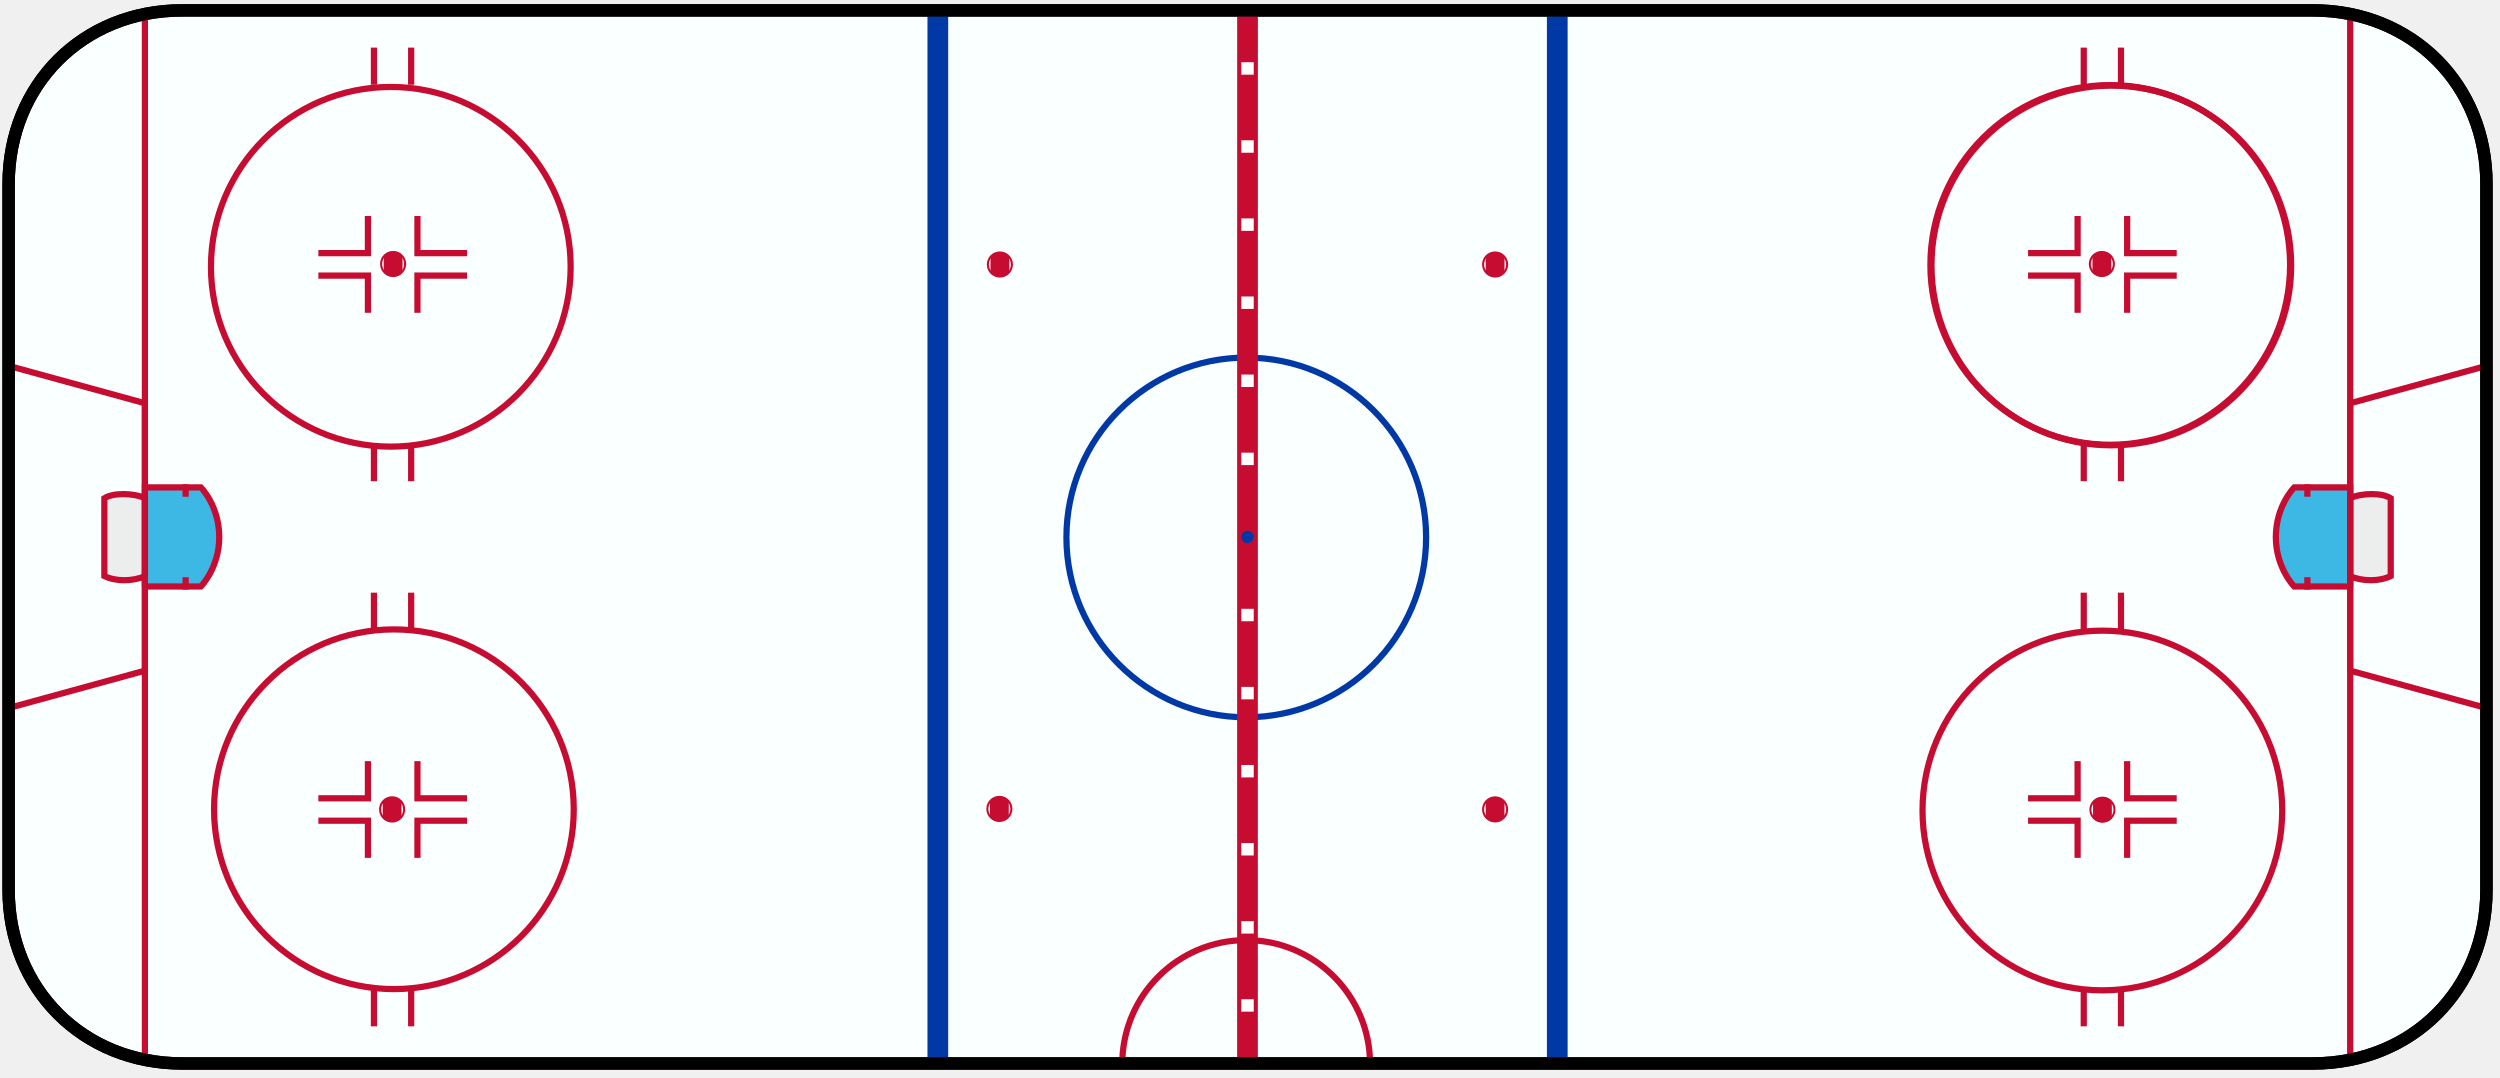
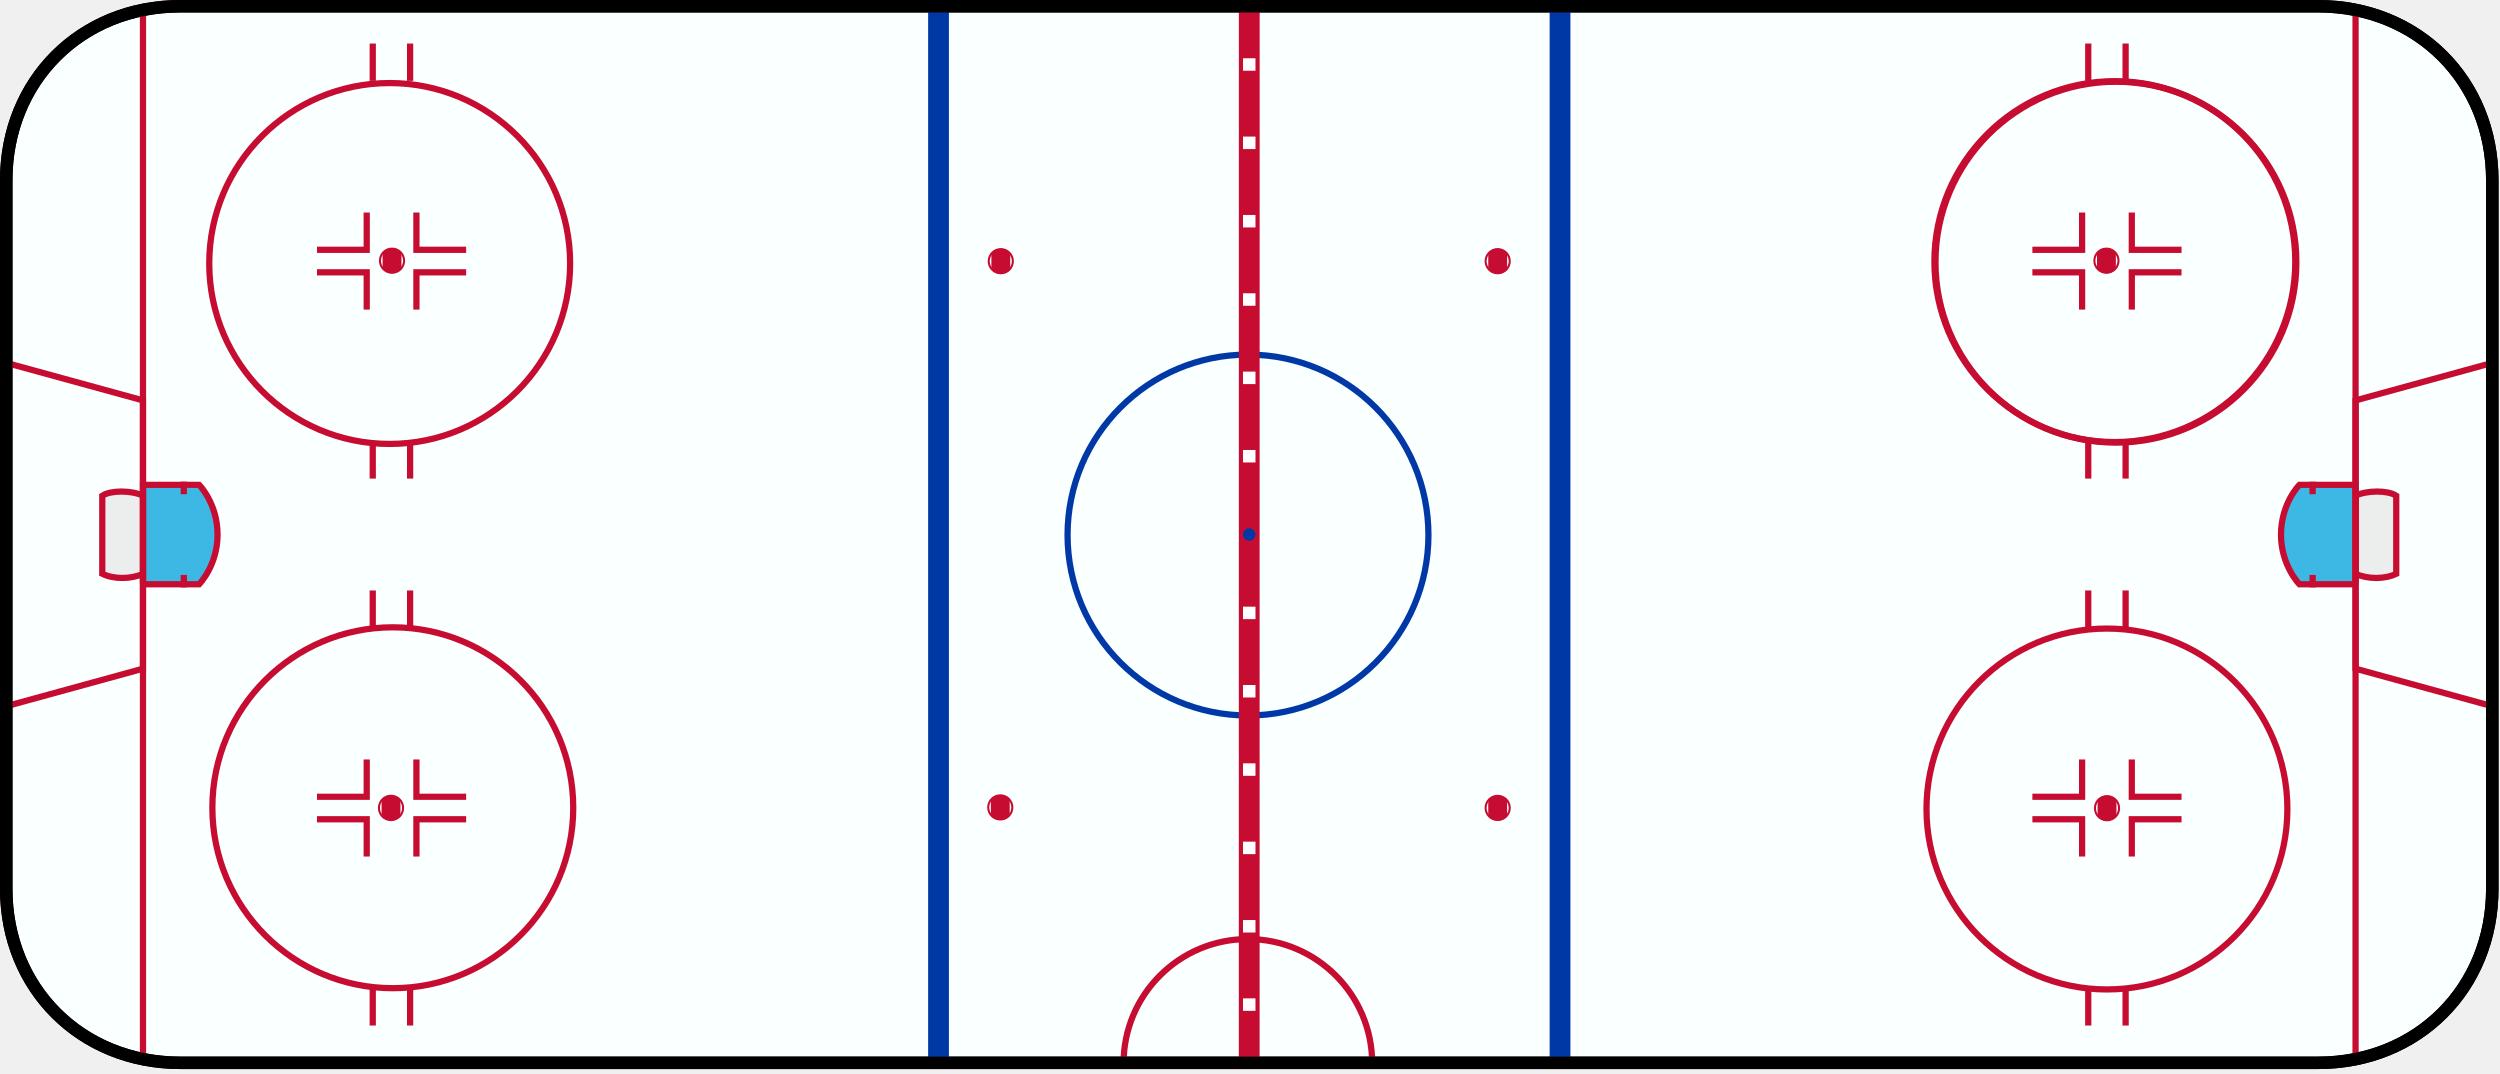
- <svg xmlns="http://www.w3.org/2000/svg" width="100%" height="100%" viewBox="0 0 603 260" version="1.1" xml:space="preserve" style="fill-rule:evenodd;clip-rule:evenodd;">
-   <g id="g4302">
-     </g>
-   <g id="g4329">
-     </g>
-   <g id="Artboard1" transform="matrix(0.930734,0,0,0.661521,0,0)">
-     <rect x="0" y="0" width="647" height="392" style="fill:none;" />
-     <clipPath id="_clip1">
-       <rect x="0" y="0" width="647" height="392" />
+ <svg xmlns="http://www.w3.org/2000/svg" viewBox="0 0 601 258" fill-rule="evenodd" clip-rule="evenodd">
+   <g transform="scale(.99668 1.00604)">
+     <path fill="none" d="M0 0h603v255.5H0z" />
+     <clipPath id="prefix__a">
+       <path d="M0 0h603v255.5H0z" />
    </clipPath>
-     <g clip-path="url(#_clip1)">
-       <g id="path3276" transform="matrix(6.57893e-17,-1.51167,1.07442,9.25629e-17,-26.9355,497.553)">
-         <path d="M114.47,624.8L284.8,624.8C308.706,624.8 326.635,606.871 326.635,582.965L326.635,68.985C326.635,45.079 308.706,27.15 284.8,27.15L114.47,27.15C90.564,27.15 72.635,45.079 72.635,68.985L72.635,582.965C72.635,606.871 90.564,624.8 114.47,624.8Z" style="fill:rgb(250,255,255);fill-rule:nonzero;stroke:black;stroke-width:3px;" />
-       </g>
-       <g id="path4264" transform="matrix(6.57893e-17,-1.51167,1.07442,9.25629e-17,-26.9355,497.553)">
-         <path d="M242.89,325.67C242.89,349.614 223.457,369.048 199.512,369.048C175.568,369.048 156.134,349.615 156.134,325.67C156.134,301.726 175.567,282.292 199.512,282.292C223.456,282.292 242.89,301.725 242.89,325.67Z" style="fill:none;fill-rule:nonzero;stroke:rgb(0,57,166);stroke-width:1.5px;" />
-       </g>
-       <g id="path3282" transform="matrix(6.57893e-17,-1.51167,1.07442,9.25629e-17,-26.9355,497.553)">
-         <path d="M72.631,325.96L326.631,325.975" style="fill:none;fill-rule:nonzero;stroke:rgb(198,12,48);stroke-width:5px;" />
-       </g>
-       <g id="g4093" transform="matrix(1.07442,0,0,1.51167,104.32,-290.48)">
-         <g id="path3280" transform="matrix(6.12323e-17,-1,1,6.12323e-17,-117.921,525.543)">
-           <path d="M76.873,396.44L330.873,396.44" style="fill:none;fill-rule:nonzero;stroke:rgb(0,57,166);stroke-width:5px;" />
-         </g>
-         <g id="path3284" transform="matrix(6.12323e-17,-1,1,6.12323e-17,-117.921,525.543)">
-           <path d="M76.873,247.03L330.873,247.03" style="fill:none;fill-rule:nonzero;stroke:rgb(0,57,166);stroke-width:5px;" />
-         </g>
-       </g>
-       <g id="g4251" transform="matrix(1.07442,0,0,1.51167,104.32,-290.48)">
-         <g id="path4010" transform="matrix(6.12323e-17,-1,1,6.12323e-17,-117.921,525.543)">
-           <path d="M194.44,55.847C193.1,52.816 193.1,48.731 194.44,45.997L213.205,45.997C214.545,47.986 214.545,53.006 213.205,55.847L194.44,55.847Z" style="fill:rgb(236,238,238);stroke:rgb(198,12,48);stroke-width:1.5px;" />
-         </g>
-         <g id="path4002" transform="matrix(6.12323e-17,-1,1,6.12323e-17,-117.921,525.543)">
-           <path d="M194.44,587.62C193.1,590.651 193.1,594.736 194.44,597.47L213.205,597.47C214.545,595.481 214.545,590.462 213.205,587.62L194.44,587.62Z" style="fill:rgb(236,238,238);stroke:rgb(198,12,48);stroke-width:1.5px;" />
-         </g>
-       </g>
-       <g id="g4248" transform="matrix(1.07442,0,0,1.51167,104.32,-290.48)">
-         <g id="path3971" transform="matrix(6.12323e-17,-1,1,6.12323e-17,-117.921,525.543)">
-           <path d="M191.92,587.69L191.92,574.196C191.92,574.196 196.418,569.76 203.842,569.76C211.391,569.76 215.826,574.196 215.826,574.196L215.826,587.69L191.92,587.69" style="fill:rgb(61,183,228);stroke:rgb(198,12,48);stroke-width:1.5px;" />
-         </g>
-         <g id="path4004" transform="matrix(6.12323e-17,-1,1,6.12323e-17,-117.921,525.543)">
-           <path d="M191.92,55.778L191.92,69.272C191.92,69.272 196.418,73.708 203.842,73.708C211.391,73.708 215.826,69.272 215.826,69.272L215.826,55.778L191.92,55.778" style="fill:rgb(61,183,228);stroke:rgb(198,12,48);stroke-width:1.5px;" />
-         </g>
-       </g>
-       <g id="path3937" transform="matrix(6.57893e-17,-1.51167,1.07442,9.25629e-17,-26.9355,497.553)">
-         <path d="M177.22,124.24L186.185,124.24" style="fill:none;fill-rule:nonzero;stroke:rgb(198,12,48);stroke-width:1.5px;" />
-       </g>
-       <g id="path3935" transform="matrix(6.57893e-17,-1.51167,1.07442,9.25629e-17,-26.9355,497.553)">
-         <path d="M177.22,115.26L186.185,115.26" style="fill:none;fill-rule:nonzero;stroke:rgb(198,12,48);stroke-width:1.5px;" />
-       </g>
-       <g id="path3799" transform="matrix(6.57893e-17,-1.51167,1.07442,9.25629e-17,-26.9355,497.553)">
-         <path d="M72.631,60.021L326.631,60.021" style="fill:none;fill-rule:nonzero;stroke:rgb(198,12,48);stroke-width:1.5px;" />
-       </g>
-       <g id="path3801" transform="matrix(6.57893e-17,-1.51167,1.07442,9.25629e-17,-26.9355,497.553)">
-         <path d="M72.631,591.93L326.631,591.93" style="fill:none;fill-rule:nonzero;stroke:rgb(198,12,48);stroke-width:1.5px;" />
-       </g>
-       <g id="path3827" transform="matrix(6.57893e-17,-1.51167,1.07442,9.25629e-17,-26.9355,497.553)">
-         <path d="M308.49,534.32C308.49,558.264 289.057,577.698 265.112,577.698C241.168,577.698 221.734,558.265 221.734,534.32C221.734,510.376 241.167,490.942 265.112,490.942C289.056,490.942 308.49,510.375 308.49,534.32Z" style="fill:none;fill-rule:nonzero;stroke:rgb(198,12,48);stroke-width:1.5px;" />
-       </g>
-       <g id="path3889" transform="matrix(6.57893e-17,-1.51167,1.07442,9.25629e-17,-26.9355,497.553)">
-         <path d="M122.22,526.19L131.185,526.19L131.185,514.237" style="fill:none;fill-rule:nonzero;stroke:rgb(198,12,48);stroke-width:1.5px;" />
-       </g>
-       <g id="path3891" transform="matrix(6.57893e-17,-1.51167,1.07442,9.25629e-17,-26.9355,497.553)">
-         <path d="M145.56,526.19L136.595,526.19L136.595,514.237" style="fill:none;fill-rule:nonzero;stroke:rgb(198,12,48);stroke-width:1.5px;" />
-       </g>
-       <g id="path3893" transform="matrix(6.57893e-17,-1.51167,1.07442,9.25629e-17,-26.9355,497.553)">
-         <path d="M122.22,538.14L131.185,538.14L131.185,550.093" style="fill:none;fill-rule:nonzero;stroke:rgb(198,12,48);stroke-width:1.5px;" />
-       </g>
-       <g id="path3895" transform="matrix(6.57893e-17,-1.51167,1.07442,9.25629e-17,-26.9355,497.553)">
-         <path d="M145.56,538.14L136.595,538.14L136.595,550.093" style="fill:none;fill-rule:nonzero;stroke:rgb(198,12,48);stroke-width:1.5px;" />
-       </g>
-       <g id="path3897" transform="matrix(6.57893e-17,-1.51167,1.07442,9.25629e-17,-26.9355,497.553)">
-         <path d="M253.7,526.19L262.665,526.19L262.665,514.237" style="fill:none;fill-rule:nonzero;stroke:rgb(198,12,48);stroke-width:1.5px;" />
-       </g>
-       <g id="path3899" transform="matrix(6.57893e-17,-1.51167,1.07442,9.25629e-17,-26.9355,497.553)">
-         <path d="M277.05,526.19L268.085,526.19L268.085,514.237" style="fill:none;fill-rule:nonzero;stroke:rgb(198,12,48);stroke-width:1.5px;" />
-       </g>
-       <g id="path3901" transform="matrix(6.57893e-17,-1.51167,1.07442,9.25629e-17,-26.9355,497.553)">
-         <path d="M253.7,538.14L262.665,538.14L262.665,550.093" style="fill:none;fill-rule:nonzero;stroke:rgb(198,12,48);stroke-width:1.5px;" />
-       </g>
-       <g id="path3903" transform="matrix(6.57893e-17,-1.51167,1.07442,9.25629e-17,-26.9355,497.553)">
-         <path d="M277.05,538.14L268.085,538.14L268.085,550.093" style="fill:none;fill-rule:nonzero;stroke:rgb(198,12,48);stroke-width:1.5px;" />
-       </g>
-       <g id="path3905" transform="matrix(6.57893e-17,-1.51167,1.07442,9.25629e-17,-26.9355,497.553)">
-         <path d="M253.7,113.81L262.665,113.81L262.665,101.857" style="fill:none;fill-rule:nonzero;stroke:rgb(198,12,48);stroke-width:1.5px;" />
-       </g>
-       <g id="path3907" transform="matrix(6.57893e-17,-1.51167,1.07442,9.25629e-17,-26.9355,497.553)">
-         <path d="M277.05,113.81L268.085,113.81L268.085,101.857" style="fill:none;fill-rule:nonzero;stroke:rgb(198,12,48);stroke-width:1.5px;" />
-       </g>
-       <g id="path3909" transform="matrix(6.57893e-17,-1.51167,1.07442,9.25629e-17,-26.9355,497.553)">
-         <path d="M253.7,125.76L262.665,125.76L262.665,137.713" style="fill:none;fill-rule:nonzero;stroke:rgb(198,12,48);stroke-width:1.5px;" />
-       </g>
-       <g id="path3911" transform="matrix(6.57893e-17,-1.51167,1.07442,9.25629e-17,-26.9355,497.553)">
-         <path d="M277.05,125.76L268.085,125.76L268.085,137.713" style="fill:none;fill-rule:nonzero;stroke:rgb(198,12,48);stroke-width:1.5px;" />
-       </g>
-       <g id="path3913" transform="matrix(6.57893e-17,-1.51167,1.07442,9.25629e-17,-26.9355,497.553)">
-         <path d="M122.22,113.81L131.185,113.81L131.185,101.857" style="fill:none;fill-rule:nonzero;stroke:rgb(198,12,48);stroke-width:1.5px;" />
-       </g>
-       <g id="path3915" transform="matrix(6.57893e-17,-1.51167,1.07442,9.25629e-17,-26.9355,497.553)">
-         <path d="M145.56,113.81L136.595,113.81L136.595,101.857" style="fill:none;fill-rule:nonzero;stroke:rgb(198,12,48);stroke-width:1.5px;" />
-       </g>
-       <g id="path3917" transform="matrix(6.57893e-17,-1.51167,1.07442,9.25629e-17,-26.9355,497.553)">
-         <path d="M122.22,125.76L131.185,125.76L131.185,137.713" style="fill:none;fill-rule:nonzero;stroke:rgb(198,12,48);stroke-width:1.5px;" />
-       </g>
-       <g id="path3919" transform="matrix(6.57893e-17,-1.51167,1.07442,9.25629e-17,-26.9355,497.553)">
-         <path d="M145.56,125.76L136.595,125.76L136.595,137.713" style="fill:none;fill-rule:nonzero;stroke:rgb(198,12,48);stroke-width:1.5px;" />
-       </g>
-       <g id="path3923" transform="matrix(6.57893e-17,-1.51167,1.07442,9.25629e-17,-26.9355,497.553)">
-         <path d="M81.595,527.67L90.56,527.67" style="fill:none;fill-rule:nonzero;stroke:rgb(198,12,48);stroke-width:1.5px;" />
-       </g>
-       <g id="path3925" transform="matrix(6.57893e-17,-1.51167,1.07442,9.25629e-17,-26.9355,497.553)">
-         <path d="M81.595,536.65L90.56,536.65" style="fill:none;fill-rule:nonzero;stroke:rgb(198,12,48);stroke-width:1.5px;" />
-       </g>
-       <g id="path3927" transform="matrix(6.57893e-17,-1.51167,1.07442,9.25629e-17,-26.9355,497.553)">
-         <path d="M177.22,527.67L186.185,527.67" style="fill:none;fill-rule:nonzero;stroke:rgb(198,12,48);stroke-width:1.5px;" />
-       </g>
-       <g id="path3929" transform="matrix(6.57893e-17,-1.51167,1.07442,9.25629e-17,-26.9355,497.553)">
-         <path d="M177.22,536.65L186.185,536.65" style="fill:none;fill-rule:nonzero;stroke:rgb(198,12,48);stroke-width:1.5px;" />
-       </g>
-       <g id="path3931" transform="matrix(6.57893e-17,-1.51167,1.07442,9.25629e-17,-26.9355,497.553)">
-         <path d="M81.595,115.26L90.56,115.26" style="fill:none;fill-rule:nonzero;stroke:rgb(198,12,48);stroke-width:1.5px;" />
-       </g>
-       <g id="path3933" transform="matrix(6.57893e-17,-1.51167,1.07442,9.25629e-17,-26.9355,497.553)">
-         <path d="M81.595,124.24L90.56,124.24" style="fill:none;fill-rule:nonzero;stroke:rgb(198,12,48);stroke-width:1.5px;" />
-       </g>
-       <g id="path3941" transform="matrix(6.57893e-17,-1.51167,1.07442,9.25629e-17,-26.9355,497.553)">
-         <path d="M213.08,115.26L222.045,115.26" style="fill:none;fill-rule:nonzero;stroke:rgb(198,12,48);stroke-width:1.5px;" />
-       </g>
-       <g id="path3943" transform="matrix(6.57893e-17,-1.51167,1.07442,9.25629e-17,-26.9355,497.553)">
-         <path d="M213.08,124.24L222.045,124.24" style="fill:none;fill-rule:nonzero;stroke:rgb(198,12,48);stroke-width:1.5px;" />
-       </g>
-       <g id="path3945" transform="matrix(6.57893e-17,-1.51167,1.07442,9.25629e-17,-26.9355,497.553)">
-         <path d="M308.7,115.26L317.665,115.26" style="fill:none;fill-rule:nonzero;stroke:rgb(198,12,48);stroke-width:1.5px;" />
-       </g>
-       <g id="path3947" transform="matrix(6.57893e-17,-1.51167,1.07442,9.25629e-17,-26.9355,497.553)">
-         <path d="M308.7,124.24L317.665,124.24" style="fill:none;fill-rule:nonzero;stroke:rgb(198,12,48);stroke-width:1.5px;" />
-       </g>
-       <g id="path3949" transform="matrix(6.57893e-17,-1.51167,1.07442,9.25629e-17,-26.9355,497.553)">
-         <path d="M213.08,527.67L222.045,527.67" style="fill:none;fill-rule:nonzero;stroke:rgb(198,12,48);stroke-width:1.5px;" />
-       </g>
-       <g id="path3951" transform="matrix(6.57893e-17,-1.51167,1.07442,9.25629e-17,-26.9355,497.553)">
-         <path d="M213.08,536.65L222.045,536.65" style="fill:none;fill-rule:nonzero;stroke:rgb(198,12,48);stroke-width:1.5px;" />
-       </g>
-       <g id="path3953" transform="matrix(6.57893e-17,-1.51167,1.07442,9.25629e-17,-26.9355,497.553)">
-         <path d="M308.7,527.67L317.665,527.67" style="fill:none;fill-rule:nonzero;stroke:rgb(198,12,48);stroke-width:1.5px;" />
-       </g>
-       <g id="path3955" transform="matrix(6.57893e-17,-1.51167,1.07442,9.25629e-17,-26.9355,497.553)">
-         <path d="M308.7,536.65L317.665,536.65" style="fill:none;fill-rule:nonzero;stroke:rgb(198,12,48);stroke-width:1.5px;" />
-       </g>
-       <g id="path4203" transform="matrix(6.57893e-17,-1.51167,1.07442,9.25629e-17,-26.9355,497.553)">
-         <path d="M177.03,532.16C177.03,556.104 157.597,575.538 133.652,575.538C109.708,575.538 90.274,556.105 90.274,532.16C90.274,508.216 109.707,488.782 133.652,488.782C157.596,488.782 177.03,508.215 177.03,532.16Z" style="fill:none;fill-rule:nonzero;stroke:rgb(198,12,48);stroke-width:1.5px;" />
-       </g>
-       <g id="path4206" transform="matrix(6.57893e-17,-1.51167,1.07442,9.25629e-17,-26.9355,497.553)">
-         <path d="M308.62,534.06C308.62,558.004 289.187,577.438 265.242,577.438C241.298,577.438 221.864,558.005 221.864,534.06C221.864,510.116 241.297,490.682 265.242,490.682C289.186,490.682 308.62,510.115 308.62,534.06Z" style="fill:none;fill-rule:nonzero;stroke:rgb(198,12,48);stroke-width:1.5px;" />
-       </g>
-       <g id="path4208" transform="matrix(6.57893e-17,-1.51167,1.07442,9.25629e-17,-26.9355,497.553)">
-         <path d="M308.17,119.33C308.17,143.274 288.737,162.708 264.792,162.708C240.848,162.708 221.414,143.275 221.414,119.33C221.414,95.386 240.847,75.952 264.792,75.952C288.736,75.952 308.17,95.385 308.17,119.33Z" style="fill:none;fill-rule:nonzero;stroke:rgb(198,12,48);stroke-width:1.5px;" />
-       </g>
-       <g id="path4210" transform="matrix(6.57893e-17,-1.51167,1.07442,9.25629e-17,-26.9355,497.553)">
-         <path d="M177.33,120.08C177.33,144.024 157.897,163.458 133.952,163.458C110.008,163.458 90.574,144.025 90.574,120.08C90.574,96.136 110.007,76.702 133.952,76.702C157.896,76.702 177.33,96.135 177.33,120.08Z" style="fill:none;fill-rule:nonzero;stroke:rgb(198,12,48);stroke-width:1.5px;" />
-       </g>
-       <g id="path4212" transform="matrix(6.57893e-17,-1.51167,1.07442,9.25629e-17,-26.9355,497.553)">
-         <path d="M72.502,295.76C88.997,295.76 102.384,309.147 102.384,325.642C102.384,342.137 88.997,355.524 72.502,355.524L72.502,295.76Z" style="fill:none;fill-rule:nonzero;stroke:rgb(198,12,48);stroke-width:1.5px;" />
-       </g>
-       <g id="g4144-85" transform="matrix(1.07442,0,0,1.51167,108.806,326.711)">
-         <g id="path4012-76" transform="matrix(6.12323e-17,-1,1,6.12323e-17,286.189,113.083)">
-           <path d="M130.88,119.65C130.88,120.551 131.274,121.361 131.899,121.916L135.918,121.916C136.543,121.361 136.937,120.551 136.937,119.65C136.937,118.748 136.542,117.939 135.917,117.384L131.9,117.384C131.275,117.939 130.88,118.748 130.88,119.65Z" style="fill:rgb(198,12,48);fill-rule:nonzero;" />
-         </g>
-         <g id="path4019-18" transform="matrix(-0.0217768,-1.33345e-18,1.33345e-18,-0.0217768,400.486,-17.9379)">
-           <path d="M-112.44,132.8C-112.44,206.406 -172.109,266.08 -245.72,266.08C-319.326,266.08 -379,206.411 -379,132.8C-379,59.194 -319.331,-0.48 -245.72,-0.48C-172.114,-0.48 -112.44,59.189 -112.44,132.8Z" style="fill:none;fill-rule:nonzero;stroke:rgb(198,12,48);stroke-width:22.96px;" />
-         </g>
-       </g>
-       <g id="g4144-9" transform="matrix(1.07442,0,0,1.51167,250.222,326.502)">
-         <g id="path4012-27" transform="matrix(6.12323e-17,-1,1,6.12323e-17,154.429,-18.3998)">
-           <path d="M130.88,119.65C130.88,120.551 131.274,121.361 131.899,121.916L135.918,121.916C136.543,121.361 136.937,120.551 136.937,119.65C136.937,118.748 136.542,117.939 135.917,117.384L131.9,117.384C131.275,117.939 130.88,118.748 130.88,119.65Z" style="fill:rgb(198,12,48);fill-rule:nonzero;" />
-         </g>
-         <g id="path4019-9" transform="matrix(-0.0217768,-1.33345e-18,1.33345e-18,-0.0217768,268.726,-149.421)">
-           <path d="M-112.44,132.8C-112.44,206.406 -172.109,266.08 -245.72,266.08C-319.326,266.08 -379,206.411 -379,132.8C-379,59.194 -319.331,-0.48 -245.72,-0.48C-172.114,-0.48 -112.44,59.189 -112.44,132.8Z" style="fill:none;fill-rule:nonzero;stroke:rgb(198,12,48);stroke-width:22.96px;" />
-         </g>
-       </g>
-       <g id="g4144-3" transform="matrix(1.07442,0,0,1.51167,250.091,105.273)">
-         <g id="path4012-22" transform="matrix(6.12323e-17,-1,1,6.12323e-17,8.20387,128.07)">
-           <path d="M130.88,119.65C130.88,120.551 131.274,121.361 131.899,121.916L135.918,121.916C136.543,121.361 136.937,120.551 136.937,119.65C136.937,118.748 136.542,117.939 135.917,117.384L131.9,117.384C131.275,117.939 130.88,118.748 130.88,119.65Z" style="fill:rgb(198,12,48);fill-rule:nonzero;" />
-         </g>
-         <g id="path4019-16" transform="matrix(-0.0217768,-1.33345e-18,1.33345e-18,-0.0217768,122.501,-2.95137)">
-           <path d="M-112.44,132.8C-112.44,206.406 -172.109,266.08 -245.72,266.08C-319.326,266.08 -379,206.411 -379,132.8C-379,59.194 -319.331,-0.48 -245.72,-0.48C-172.114,-0.48 -112.44,59.189 -112.44,132.8Z" style="fill:none;fill-rule:nonzero;stroke:rgb(198,12,48);stroke-width:22.96px;" />
-         </g>
-       </g>
-       <g id="g4144-1" transform="matrix(1.07442,0,0,1.51167,108.878,105.273)">
-         <g id="path4012-4" transform="matrix(6.12323e-17,-1,1,6.12323e-17,139.635,259.502)">
-           <path d="M130.88,119.65C130.88,120.551 131.274,121.361 131.899,121.916L135.918,121.916C136.543,121.361 136.937,120.551 136.937,119.65C136.937,118.748 136.542,117.939 135.917,117.384L131.9,117.384C131.275,117.939 130.88,118.748 130.88,119.65Z" style="fill:rgb(198,12,48);fill-rule:nonzero;" />
-         </g>
-         <g id="path4019-2" transform="matrix(-0.0217768,-1.33345e-18,1.33345e-18,-0.0217768,253.932,128.48)">
-           <path d="M-112.44,132.8C-112.44,206.406 -172.109,266.08 -245.72,266.08C-319.326,266.08 -379,206.411 -379,132.8C-379,59.194 -319.331,-0.48 -245.72,-0.48C-172.114,-0.48 -112.44,59.189 -112.44,132.8Z" style="fill:none;fill-rule:nonzero;stroke:rgb(198,12,48);stroke-width:22.96px;" />
-         </g>
-       </g>
-       <g id="g4144-7" transform="matrix(1.07442,0,0,1.51167,109.01,-75.48)">
-         <g id="path4012-1" transform="matrix(6.12323e-17,-1,1,6.12323e-17,19.941,378.951)">
-           <path d="M130.88,119.65C130.88,120.551 131.274,121.361 131.899,121.916L135.918,121.916C136.543,121.361 136.937,120.551 136.937,119.65C136.937,118.748 136.542,117.939 135.917,117.384L131.9,117.384C131.275,117.939 130.88,118.748 130.88,119.65Z" style="fill:rgb(198,12,48);fill-rule:nonzero;" />
-         </g>
-         <g id="path4019-15" transform="matrix(-0.0217768,-1.33345e-18,1.33345e-18,-0.0217768,134.238,247.93)">
-           <path d="M-112.44,132.8C-112.44,206.406 -172.109,266.08 -245.72,266.08C-319.326,266.08 -379,206.411 -379,132.8C-379,59.194 -319.331,-0.48 -245.72,-0.48C-172.114,-0.48 -112.44,59.189 -112.44,132.8Z" style="fill:none;fill-rule:nonzero;stroke:rgb(198,12,48);stroke-width:22.96px;" />
-         </g>
-       </g>
-       <g id="g4144-2" transform="matrix(1.07442,0,0,1.51167,250.091,-75.2952)">
-         <g id="path4012-7" transform="matrix(6.12323e-17,-1,1,6.12323e-17,-111.246,247.52)">
-           <path d="M130.88,119.65C130.88,120.551 131.274,121.361 131.899,121.916L135.918,121.916C136.543,121.361 136.937,120.551 136.937,119.65C136.937,118.748 136.542,117.939 135.917,117.384L131.9,117.384C131.275,117.939 130.88,118.748 130.88,119.65Z" style="fill:rgb(198,12,48);fill-rule:nonzero;" />
-         </g>
-         <g id="path4019-6" transform="matrix(-0.0217768,-1.33345e-18,1.33345e-18,-0.0217768,3.05099,116.499)">
-           <path d="M-112.44,132.8C-112.44,206.406 -172.109,266.08 -245.72,266.08C-319.326,266.08 -379,206.411 -379,132.8C-379,59.194 -319.331,-0.48 -245.72,-0.48C-172.114,-0.48 -112.44,59.189 -112.44,132.8Z" style="fill:none;fill-rule:nonzero;stroke:rgb(198,12,48);stroke-width:22.96px;" />
-         </g>
-       </g>
-       <g id="g4144-8" transform="matrix(1.07442,0,0,1.51167,250.222,-296.524)">
-         <g id="path4012-2" transform="matrix(6.12323e-17,-1,1,6.12323e-17,-257.716,393.745)">
-           <path d="M130.88,119.65C130.88,120.551 131.274,121.361 131.899,121.916L135.918,121.916C136.543,121.361 136.937,120.551 136.937,119.65C136.937,118.748 136.542,117.939 135.917,117.384L131.9,117.384C131.275,117.939 130.88,118.748 130.88,119.65Z" style="fill:rgb(198,12,48);fill-rule:nonzero;" />
-         </g>
-         <g id="path4019-4" transform="matrix(-0.0217768,-1.33345e-18,1.33345e-18,-0.0217768,-143.419,262.724)">
-           <path d="M-112.44,132.8C-112.44,206.406 -172.109,266.08 -245.72,266.08C-319.326,266.08 -379,206.411 -379,132.8C-379,59.194 -319.331,-0.48 -245.72,-0.48C-172.114,-0.48 -112.44,59.189 -112.44,132.8Z" style="fill:none;fill-rule:nonzero;stroke:rgb(198,12,48);stroke-width:22.96px;" />
-         </g>
-       </g>
-       <g id="g4144" transform="matrix(1.07442,0,0,1.51167,108.878,-296.894)">
-         <g id="path4012" transform="matrix(6.12323e-17,-1,1,6.12323e-17,-126.406,525.543)">
-           <path d="M130.88,119.65C130.88,120.551 131.274,121.361 131.899,121.916L135.918,121.916C136.543,121.361 136.937,120.551 136.937,119.65C136.937,118.748 136.542,117.939 135.917,117.384L131.9,117.384C131.275,117.939 130.88,118.748 130.88,119.65Z" style="fill:rgb(198,12,48);fill-rule:nonzero;" />
-         </g>
-         <g id="path4019" transform="matrix(-0.0217768,-1.33345e-18,1.33345e-18,-0.0217768,-12.1095,394.522)">
-           <path d="M-112.44,132.8C-112.437,133.185 -112.435,133.57 -112.435,133.954C-112.435,207.07 -172.6,267.234 -245.715,267.234C-318.83,267.234 -378.995,207.07 -378.995,133.954C-378.995,133.57 -378.993,133.185 -378.99,132.8C-378.993,132.415 -378.995,132.03 -378.995,131.646C-378.995,58.53 -318.83,-1.634 -245.715,-1.634C-172.6,-1.634 -112.435,58.53 -112.435,131.646C-112.435,132.03 -112.437,132.415 -112.44,132.8Z" style="fill:none;fill-rule:nonzero;stroke:rgb(198,12,48);stroke-width:22.96px;" />
-         </g>
-       </g>
-       <g id="path4233" transform="matrix(6.57893e-17,-1.51167,1.07442,9.25629e-17,-26.9355,497.553)">
-         <path d="M201.13,325.96C201.13,326.788 200.458,327.46 199.63,327.46C198.802,327.46 198.13,326.788 198.13,325.96C198.13,325.132 198.802,324.46 199.63,324.46C200.458,324.46 201.13,325.132 201.13,325.96Z" style="fill:rgb(0,57,166);fill-rule:nonzero;" />
-       </g>
-       <g id="path3220" transform="matrix(6.57893e-17,-1.51167,1.07442,9.25629e-17,-26.9355,497.553)">
-         <path d="M231.88,591.93L167.38,591.93L158.38,624.721L240.88,624.721L231.88,591.93Z" style="fill:none;fill-rule:nonzero;stroke:rgb(198,12,48);stroke-width:1.5px;stroke-linecap:square;" />
-       </g>
-       <g id="path3220-8" transform="matrix(6.57893e-17,-1.51167,1.07442,9.25629e-17,-26.9355,497.553)">
-         <path d="M231.88,60.021L167.38,60.021L158.38,27.23L240.88,27.23L231.88,60.021Z" style="fill:none;fill-rule:nonzero;stroke:rgb(198,12,48);stroke-width:1.5px;stroke-linecap:square;" />
-       </g>
-       <g id="path3276-1" transform="matrix(6.57893e-17,-1.51167,1.07442,9.25629e-17,-26.9355,497.553)">
-         <path d="M114.47,624.8L284.8,624.8C308.706,624.8 326.635,606.871 326.635,582.965L326.635,68.985C326.635,45.079 308.706,27.15 284.8,27.15L114.47,27.15C90.564,27.15 72.635,45.079 72.635,68.985L72.635,582.965C72.635,606.871 90.564,624.8 114.47,624.8Z" style="fill:none;fill-rule:nonzero;stroke:black;stroke-width:3px;" />
-       </g>
-       <g id="path4013" transform="matrix(6.57893e-17,-1.51167,1.07442,9.25629e-17,-26.9355,497.553)">
-         <rect x="85.131" y="324.47" width="3" height="3" style="fill:white;fill-rule:nonzero;" />
-       </g>
-       <g id="path4011" transform="matrix(6.57893e-17,-1.51167,1.07442,9.25629e-17,-26.9355,497.553)">
-         <rect x="103.96" y="324.47" width="3" height="3" style="fill:white;fill-rule:nonzero;" />
-       </g>
-       <g id="path4009" transform="matrix(6.57893e-17,-1.51167,1.07442,9.25629e-17,-26.9355,497.553)">
-         <rect x="122.8" y="324.47" width="3" height="3" style="fill:white;fill-rule:nonzero;" />
-       </g>
-       <g id="path4007" transform="matrix(6.57893e-17,-1.51167,1.07442,9.25629e-17,-26.9355,497.553)">
-         <rect x="141.63" y="324.47" width="3" height="3" style="fill:white;fill-rule:nonzero;" />
-       </g>
-       <g id="path4005" transform="matrix(6.57893e-17,-1.51167,1.07442,9.25629e-17,-26.9355,497.553)">
-         <rect x="160.46" y="324.47" width="3" height="3" style="fill:white;fill-rule:nonzero;" />
-       </g>
-       <g id="path4003" transform="matrix(6.57893e-17,-1.51167,1.07442,9.25629e-17,-26.9355,497.553)">
-         <rect x="179.3" y="324.47" width="3" height="3" style="fill:white;fill-rule:nonzero;" />
-       </g>
-       <g id="path3998" transform="matrix(6.57893e-17,-1.51167,1.07442,9.25629e-17,-26.9355,497.553)">
-         <rect x="216.96" y="324.47" width="3" height="3" style="fill:white;fill-rule:nonzero;" />
-       </g>
-       <g id="path3996" transform="matrix(6.57893e-17,-1.51167,1.07442,9.25629e-17,-26.9355,497.553)">
-         <rect x="254.63" y="324.47" width="3" height="3" style="fill:white;fill-rule:nonzero;" />
-       </g>
-       <g id="path3994" transform="matrix(6.57893e-17,-1.51167,1.07442,9.25629e-17,-26.9355,497.553)">
-         <rect x="292.3" y="324.47" width="3" height="3" style="fill:white;fill-rule:nonzero;" />
-       </g>
-       <g id="path3992" transform="matrix(6.57893e-17,-1.51167,1.07442,9.25629e-17,-26.9355,497.553)">
-         <rect x="311.13" y="324.47" width="3" height="3" style="fill:white;fill-rule:nonzero;" />
-       </g>
-       <g id="path3990" transform="matrix(6.57893e-17,-1.51167,1.07442,9.25629e-17,-26.9355,497.553)">
-         <rect x="235.8" y="324.47" width="3" height="3" style="fill:white;fill-rule:nonzero;" />
-       </g>
-       <g id="path3994-1" transform="matrix(6.57893e-17,-1.51167,1.07442,9.25629e-17,-26.9355,497.553)">
-         <rect x="273.46" y="324.47" width="3" height="3" style="fill:white;fill-rule:nonzero;" />
-       </g>
-       <g id="g4086-4" transform="matrix(1.07442,0,0,1.51167,108.878,-1070.52)">
-         <g id="path4141-09" transform="matrix(6.12323e-17,-1,1,6.12323e-17,-638.176,1037.31)">
-           <path d="M187.68,581.61L189.168,581.61" style="fill:none;fill-rule:nonzero;stroke:rgb(198,12,48);stroke-width:1.51px;stroke-linecap:square;" />
-         </g>
-         <g id="path4141-7-4" transform="matrix(6.12323e-17,-1,1,6.12323e-17,-638.176,1037.31)">
-           <path d="M210.09,581.61L211.578,581.61" style="fill:none;fill-rule:nonzero;stroke:rgb(198,12,48);stroke-width:1.51px;stroke-linecap:square;" />
-         </g>
-       </g>
-       <g id="g4086" transform="matrix(1.07442,0,0,1.51167,108.878,-296.894)">
-         <g id="path4141" transform="matrix(6.12323e-17,-1,1,6.12323e-17,-126.406,525.543)">
-           <path d="M187.68,581.61L189.168,581.61" style="fill:none;fill-rule:nonzero;stroke:rgb(198,12,48);stroke-width:1.51px;stroke-linecap:square;" />
-         </g>
-         <g id="path4141-7" transform="matrix(6.12323e-17,-1,1,6.12323e-17,-126.406,525.543)">
-           <path d="M210.09,581.61L211.578,581.61" style="fill:none;fill-rule:nonzero;stroke:rgb(198,12,48);stroke-width:1.51px;stroke-linecap:square;" />
+     <g clip-path="url(#prefix__a)">
+       <path fill="none" d="M0 0h604.189v257.759H0z" />
+       <g transform="matrix(.93383 0 0 .65755 -.582 -1)">
+         <clipPath id="prefix__b">
+           <path d="M0 0h647v392H0z" />
+         </clipPath>
+         <g clip-path="url(#prefix__b)">
+           <path d="M114.47 624.8H284.8c23.906 0 41.835-17.929 41.835-41.835V68.985c0-23.906-17.929-41.835-41.835-41.835H114.47c-23.906 0-41.835 17.929-41.835 41.835v513.98c0 23.906 17.929 41.835 41.835 41.835z" fill="#faffff" fill-rule="nonzero" stroke="#000" stroke-width="3" transform="matrix(0 -1.51167 1.07442 0 -26.936 497.553)" />
+           <path d="M242.89 325.67c0 23.944-19.433 43.378-43.378 43.378-23.944 0-43.378-19.433-43.378-43.378 0-23.944 19.433-43.378 43.378-43.378 23.944 0 43.378 19.433 43.378 43.378z" fill="none" stroke="#0039a6" stroke-width="1.5" transform="matrix(0 -1.51167 1.07442 0 -26.936 497.553)" />
+           <path d="M72.631 325.96l254 .015" fill="none" stroke="#c60c30" stroke-width="5" transform="matrix(0 -1.51167 1.07442 0 -26.936 497.553)" />
+           <path d="M76.873 396.44h254M76.873 247.03h254" fill="none" stroke="#0039a6" stroke-width="5" transform="matrix(0 -1.51167 1.07442 0 -22.377 503.968)" />
+           <path d="M194.44 55.847c-1.34-3.031-1.34-7.116 0-9.85h18.765c1.34 1.989 1.34 7.009 0 9.85H194.44zM194.44 587.62c-1.34 3.031-1.34 7.116 0 9.85h18.765c1.34-1.989 1.34-7.008 0-9.85H194.44z" fill="#eceeee" stroke="#c60c30" stroke-width="1.5" transform="matrix(0 -1.51167 1.07442 0 -22.377 503.968)" />
+           <path d="M191.92 587.69v-13.494s4.498-4.436 11.922-4.436c7.549 0 11.984 4.436 11.984 4.436v13.494H191.92M191.92 55.778v13.494s4.498 4.436 11.922 4.436c7.549 0 11.984-4.436 11.984-4.436V55.778H191.92" fill="#3db7e4" stroke="#c60c30" stroke-width="1.5" transform="matrix(0 -1.51167 1.07442 0 -22.377 503.968)" />
+           <path d="M177.22 124.24h8.965M177.22 115.26h8.965M72.631 60.021h254M72.631 591.93h254M308.49 534.32c0 23.944-19.433 43.378-43.378 43.378-23.944 0-43.378-19.433-43.378-43.378 0-23.944 19.433-43.378 43.378-43.378 23.944 0 43.378 19.433 43.378 43.378zM122.22 526.19h8.965v-11.953M145.56 526.19h-8.965v-11.953M122.22 538.14h8.965v11.953M145.56 538.14h-8.965v11.953" fill="none" stroke="#c60c30" stroke-width="1.5" transform="matrix(0 -1.51167 1.07442 0 -26.936 497.553)" />
+           <path d="M253.7 526.19h8.965v-11.953M277.05 526.19h-8.965v-11.953M253.7 538.14h8.965v11.953M277.05 538.14h-8.965v11.953M253.7 113.81h8.965v-11.953M277.05 113.81h-8.965v-11.953M253.7 125.76h8.965v11.953M277.05 125.76h-8.965v11.953M122.22 113.81h8.965v-11.953M145.56 113.81h-8.965v-11.953M122.22 125.76h8.965v11.953M145.56 125.76h-8.965v11.953M81.595 527.67h8.965M81.595 536.65h8.965M177.22 527.67h8.965M177.22 536.65h8.965M81.595 115.26h8.965M81.595 124.24h8.965M213.08 115.26h8.965M213.08 124.24h8.965M308.7 115.26h8.965M308.7 124.24h8.965M213.08 527.67h8.965M213.08 536.65h8.965M308.7 527.67h8.965M308.7 536.65h8.965M177.03 532.16c0 23.944-19.433 43.378-43.378 43.378-23.944 0-43.378-19.433-43.378-43.378 0-23.944 19.433-43.378 43.378-43.378 23.944 0 43.378 19.433 43.378 43.378z" fill="none" stroke="#c60c30" stroke-width="1.5" transform="matrix(0 -1.51167 1.07442 0 -26.936 497.553)" />
+           <path d="M308.62 534.06c0 23.944-19.433 43.378-43.378 43.378-23.944 0-43.378-19.433-43.378-43.378 0-23.944 19.433-43.378 43.378-43.378 23.944 0 43.378 19.433 43.378 43.378zM308.17 119.33c0 23.944-19.433 43.378-43.378 43.378-23.944 0-43.378-19.433-43.378-43.378 0-23.944 19.433-43.378 43.378-43.378 23.944 0 43.378 19.433 43.378 43.378zM177.33 120.08c0 23.944-19.433 43.378-43.378 43.378-23.944 0-43.378-19.433-43.378-43.378 0-23.944 19.433-43.378 43.378-43.378 23.944 0 43.378 19.433 43.378 43.378zM72.502 295.76c16.495 0 29.882 13.387 29.882 29.882s-13.387 29.882-29.882 29.882V295.76z" fill="none" stroke="#c60c30" stroke-width="1.5" transform="matrix(0 -1.51167 1.07442 0 -26.936 497.553)" />
+           <path d="M544.848 299.808c.968 0 1.838-.596 2.434-1.54v-6.076c-.596-.945-1.466-1.54-2.434-1.54-.97 0-1.839.597-2.435 1.542v6.072c.596.945 1.465 1.542 2.435 1.542z" fill="#c60c30" fill-rule="nonzero" />
+           <path d="M-112.44 132.8c0 73.606-59.669 133.28-133.28 133.28-73.606 0-133.28-59.669-133.28-133.28C-379 59.194-319.331-.48-245.72-.48c73.606 0 133.28 59.669 133.28 133.28z" fill="none" stroke="#c60c30" stroke-width="22.96" transform="matrix(-.0234 0 0 -.03292 539.096 299.595)" />
+           <path d="M544.698 100.84c.968 0 1.838-.595 2.435-1.54v-6.076c-.597-.944-1.467-1.54-2.435-1.54-.97 0-1.838.597-2.435 1.542v6.072c.597.945 1.466 1.542 2.435 1.542z" fill="#c60c30" fill-rule="nonzero" />
+           <path d="M-112.44 132.8c0 73.606-59.669 133.28-133.28 133.28-73.606 0-133.28-59.669-133.28-133.28C-379 59.194-319.331-.48-245.72-.48c73.606 0 133.28 59.669 133.28 133.28z" fill="none" stroke="#c60c30" stroke-width="22.96" transform="matrix(-.0234 0 0 -.03292 538.947 100.627)" />
+           <path d="M387.46 101.025c.968 0 1.838-.595 2.434-1.54v-6.076c-.596-.944-1.466-1.54-2.434-1.54-.97 0-1.839.597-2.435 1.542v6.072c.596.945 1.466 1.542 2.435 1.542z" fill="#c60c30" fill-rule="nonzero" />
+           <path d="M-112.44 132.8c0 73.606-59.669 133.28-133.28 133.28-73.606 0-133.28-59.669-133.28-133.28C-379 59.194-319.331-.48-245.72-.48c73.606 0 133.28 59.669 133.28 133.28z" fill="none" stroke="#c60c30" stroke-width="22.96" transform="matrix(-.0234 0 0 -.03292 381.709 100.812)" />
+           <path d="M387.459 299.707c.968 0 1.838-.596 2.435-1.54v-6.076c-.597-.945-1.467-1.54-2.435-1.54-.97 0-1.838.597-2.435 1.542v6.072c.597.945 1.466 1.542 2.435 1.542z" fill="#c60c30" fill-rule="nonzero" />
+           <path d="M-112.44 132.8c0 73.606-59.669 133.28-133.28 133.28-73.606 0-133.28-59.669-133.28-133.28C-379 59.194-319.331-.48-245.72-.48c73.606 0 133.28 59.669 133.28 133.28z" fill="none" stroke="#c60c30" stroke-width="22.96" transform="matrix(-.0234 0 0 -.03292 381.708 299.492)" />
+           <path d="M258.99 299.521c.967 0 1.838-.595 2.434-1.54v-6.075c-.596-.945-1.467-1.54-2.435-1.54-.969 0-1.838.596-2.434 1.541v6.073c.596.944 1.465 1.541 2.434 1.541z" fill="#c60c30" fill-rule="nonzero" />
+           <path d="M-112.44 132.8c0 73.606-59.669 133.28-133.28 133.28-73.606 0-133.28-59.669-133.28-133.28C-379 59.194-319.331-.48-245.72-.48c73.606 0 133.28 59.669 133.28 133.28z" fill="none" stroke="#c60c30" stroke-width="22.96" transform="matrix(-.0234 0 0 -.03292 253.238 299.308)" />
+           <path d="M259.12 101.026c.968 0 1.839-.596 2.435-1.54V93.41c-.596-.945-1.467-1.54-2.435-1.54-.969 0-1.838.597-2.434 1.542v6.072c.596.945 1.465 1.542 2.434 1.542z" fill="#c60c30" fill-rule="nonzero" />
+           <path d="M-112.44 132.8c0 73.606-59.669 133.28-133.28 133.28-73.606 0-133.28-59.669-133.28-133.28C-379 59.194-319.331-.48-245.72-.48c73.606 0 133.28 59.669 133.28 133.28z" fill="none" stroke="#c60c30" stroke-width="22.96" transform="matrix(-.0234 0 0 -.03292 253.369 100.813)" />
+           <path d="M101.881 100.841c.968 0 1.838-.595 2.435-1.54v-6.076c-.597-.944-1.467-1.54-2.435-1.54-.969 0-1.838.597-2.435 1.542v6.072c.597.945 1.466 1.542 2.435 1.542z" fill="#c60c30" fill-rule="nonzero" />
+           <path d="M-112.44 132.8c0 73.606-59.669 133.28-133.28 133.28-73.606 0-133.28-59.669-133.28-133.28C-379 59.194-319.331-.48-245.72-.48c73.606 0 133.28 59.669 133.28 133.28z" fill="none" stroke="#c60c30" stroke-width="22.96" transform="matrix(-.0234 0 0 -.03292 96.13 100.628)" />
+           <path d="M101.62 299.706c.967 0 1.838-.595 2.434-1.54v-6.076c-.596-.944-1.467-1.54-2.435-1.54-.969 0-1.838.597-2.434 1.542v6.072c.596.945 1.465 1.542 2.434 1.542z" fill="#c60c30" fill-rule="nonzero" />
+           <path d="M-112.44 132.8c.003.385.005.77.005 1.154 0 73.116-60.165 133.28-133.28 133.28-73.115 0-133.28-60.164-133.28-133.28 0-.384.002-.769.005-1.154-.003-.385-.005-.77-.005-1.154 0-73.116 60.165-133.28 133.28-133.28 73.115 0 133.28 60.164 133.28 133.28 0 .384-.002.769-.005 1.154z" fill="none" stroke="#c60c30" stroke-width="22.96" transform="matrix(-.0234 0 0 -.03292 95.867 299.493)" />
+           <path d="M323.282 193.51c.89 0 1.612 1.017 1.612 2.268 0 1.252-.722 2.268-1.612 2.268-.89 0-1.611-1.016-1.611-2.268 0-1.251.722-2.267 1.611-2.267z" fill="#0039a6" fill-rule="nonzero" />
+           <path d="M231.88 591.93h-64.5l-9 32.791h82.5l-9-32.791zM231.88 60.021h-64.5l-9-32.791h82.5l-9 32.791z" fill="none" stroke="#c60c30" stroke-width="1.5" stroke-linecap="square" transform="matrix(0 -1.51167 1.07442 0 -26.936 497.553)" />
+           <path d="M114.47 624.8H284.8c23.906 0 41.835-17.929 41.835-41.835V68.985c0-23.906-17.929-41.835-41.835-41.835H114.47c-23.906 0-41.835 17.929-41.835 41.835v513.98c0 23.906 17.929 41.835 41.835 41.835z" fill="none" stroke="#000" stroke-width="3" transform="matrix(0 -1.51167 1.07442 0 -26.936 497.553)" />
+           <path fill="#fff" d="M321.682 368.863v-4.535h3.223v4.535zM321.682 340.4v-4.535h3.223v4.535zM321.682 311.92v-4.535h3.223v4.535z" />
+           <g>
+             <path fill="#fff" d="M321.682 283.455v-4.535h3.223v4.535z" />
+           </g>
+           <g>
+             <path fill="#fff" d="M321.682 254.99v-4.535h3.223v4.535z" />
+           </g>
+           <g>
+             <path fill="#fff" d="M321.682 226.51v-4.534h3.223v4.535z" />
+           </g>
+           <g>
+             <path fill="#fff" d="M321.682 169.581v-4.535h3.223v4.535z" />
+           </g>
+           <g>
+             <path fill="#fff" d="M321.682 112.636v-4.535h3.223v4.535z" />
+           </g>
+           <g>
+             <path fill="#fff" d="M321.682 55.692v-4.535h3.223v4.535z" />
+           </g>
+           <g>
+             <path fill="#fff" d="M321.682 27.227v-4.535h3.223v4.535z" />
+           </g>
+           <g>
+             <path fill="#fff" d="M321.682 141.101v-4.535h3.223v4.535z" />
+           </g>
+           <g>
+             <path fill="#fff" d="M321.682 84.172v-4.535h3.223v4.535z" />
+           </g>
+           <g>
+             <path d="M187.68 581.61h1.488M210.09 581.61h1.488" fill="none" stroke="#c60c30" stroke-width="1.51" stroke-linecap="square" transform="matrix(0 -1.51167 1.07442 0 -576.791 497.55)" />
+           </g>
+           <g>
+             <path d="M187.68 581.61h1.488M210.09 581.61h1.488" fill="none" stroke="#c60c30" stroke-width="1.51" stroke-linecap="square" transform="matrix(0 -1.51167 1.07442 0 -26.935 497.554)" />
+           </g>
        </g>
      </g>
    </g>
  </g>
</svg>
